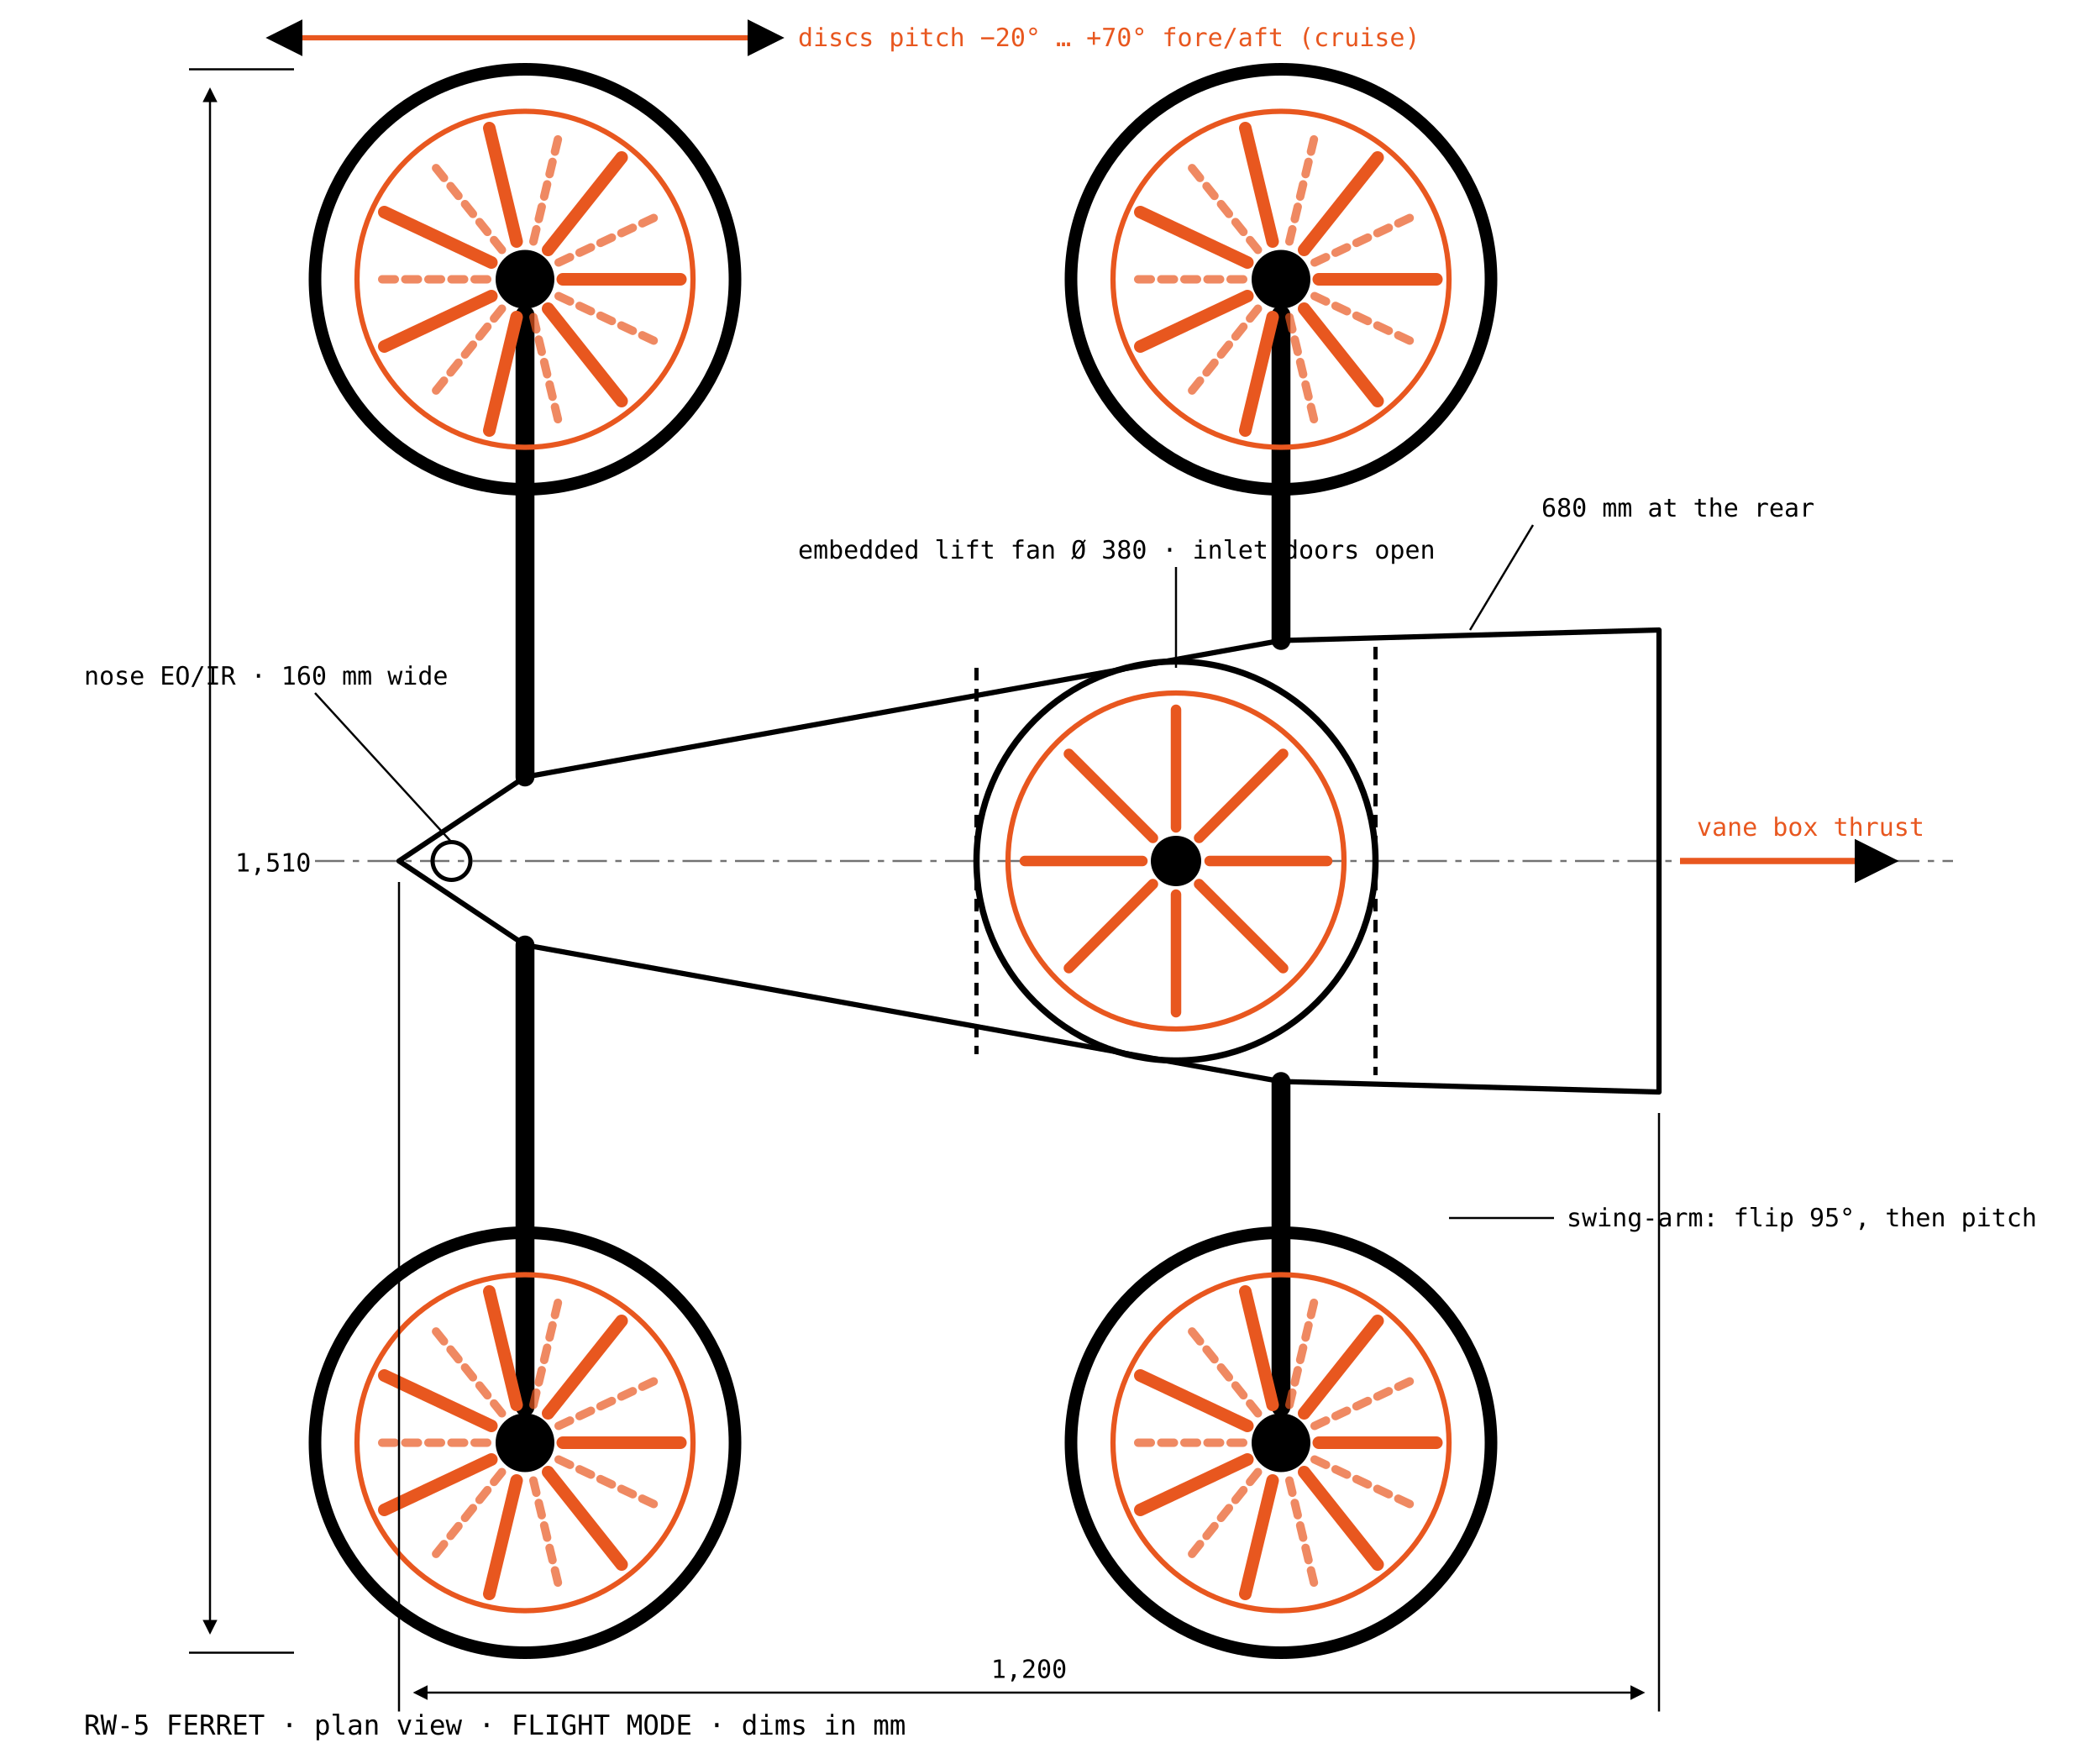
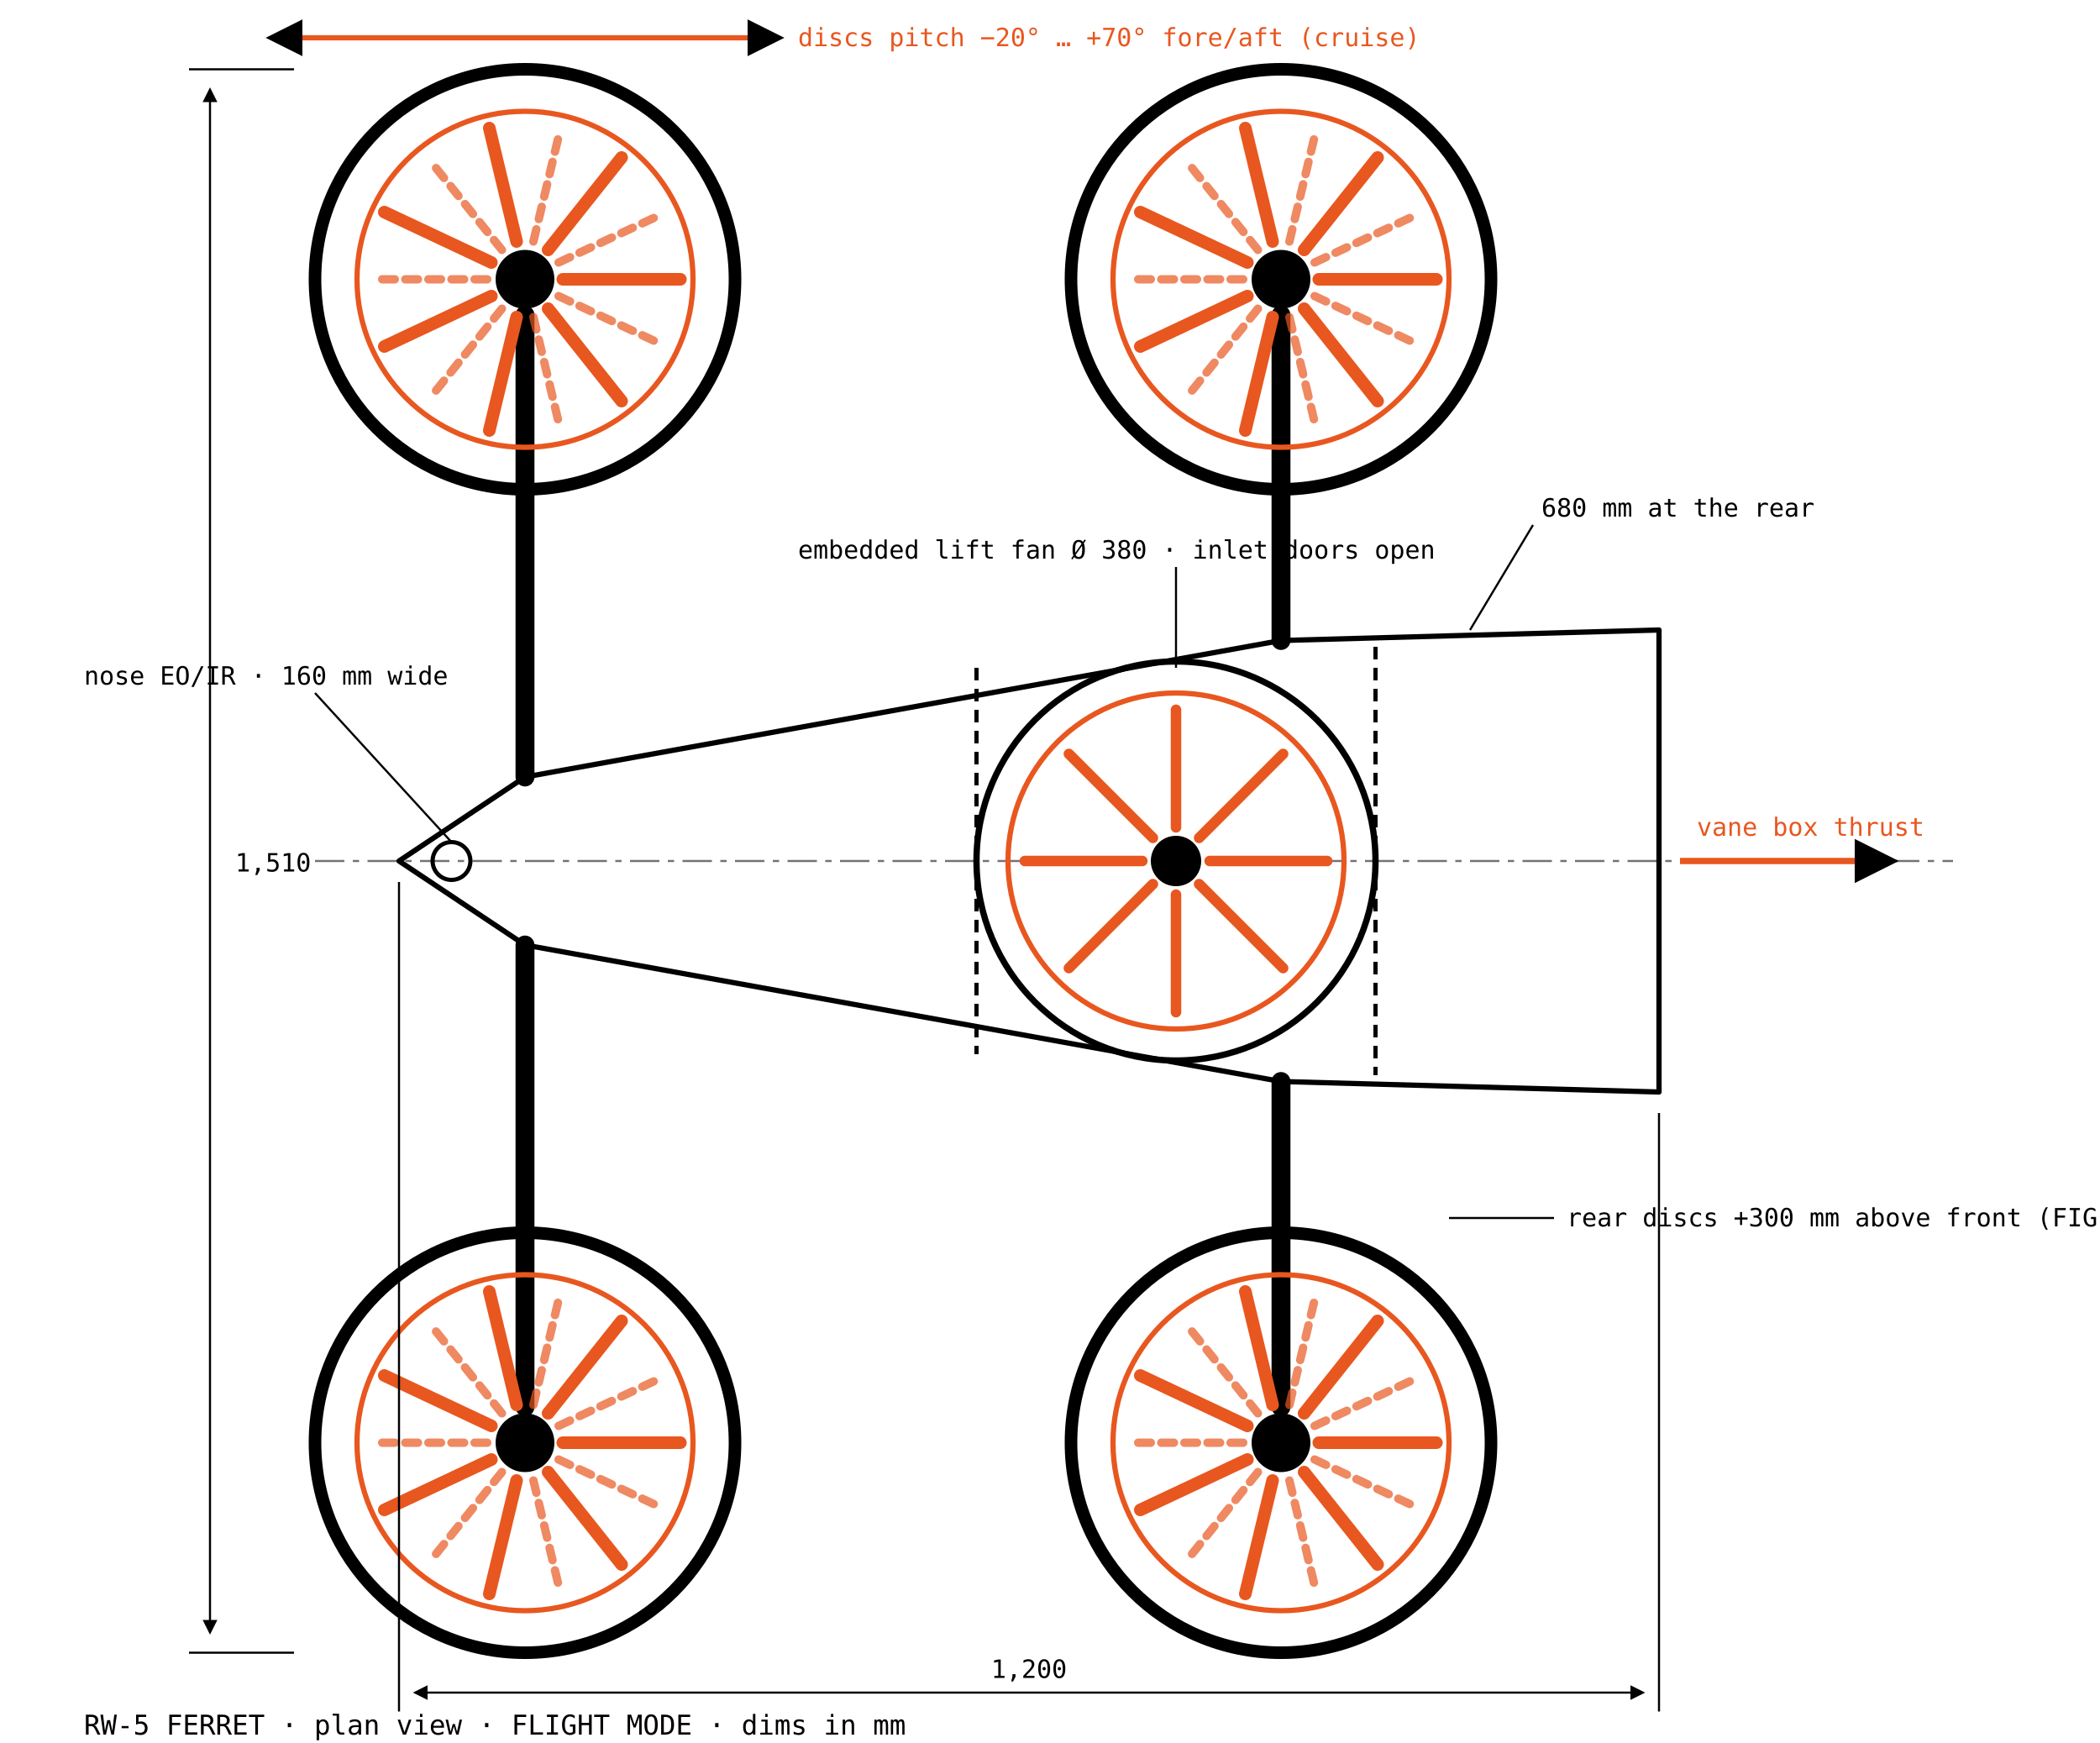
<svg xmlns="http://www.w3.org/2000/svg" viewBox="0 0 1000 830" role="img" aria-label="RW-5 plan view in flight mode: a delta lifting body with a narrow nose widening to 680 mm at the rear, four 400 mm coaxial fan discs flipped horizontal outboard on swing-arms and free to pitch fore and aft, and the 380 mm lift fan embedded in the rear of the hull with its vane box thrusting aft; flight footprint 1,510 by 1,200 mm." font-family="ui-monospace, SFMono-Regular, Menlo, monospace" font-size="12">
  <defs>
    <marker id="a2" viewBox="0 0 10 10" refX="8" refY="5" markerWidth="7" markerHeight="7" orient="auto-start-reverse">
      <path d="M0,0 L10,5 L0,10 Z" fill="currentColor" />
    </marker>
    <g id="disc">
      <circle r="100" fill="none" stroke="currentColor" stroke-width="6" />
      <circle r="80" fill="none" stroke="#E8571F" stroke-width="2.5" />
      <circle r="14" fill="currentColor" />
      <g stroke="#E8571F" stroke-width="6" stroke-linecap="round">
        <line x1="18" y1="0" x2="74" y2="0" />
        <line x1="11" y1="14" x2="46" y2="58" />
        <line x1="-4" y1="18" x2="-17" y2="72" />
        <line x1="-16" y1="8" x2="-67" y2="32" />
        <line x1="-16" y1="-8" x2="-67" y2="-32" />
        <line x1="-4" y1="-18" x2="-17" y2="-72" />
        <line x1="11" y1="-14" x2="46" y2="-58" />
      </g>
      <g stroke="#E8571F" stroke-width="4" stroke-linecap="round" stroke-dasharray="6 5" opacity="0.7">
        <line x1="16" y1="8" x2="63" y2="30" />
        <line x1="4" y1="18" x2="16" y2="68" />
        <line x1="-11" y1="14" x2="-44" y2="55" />
        <line x1="-18" y1="0" x2="-70" y2="0" />
        <line x1="-11" y1="-14" x2="-44" y2="-55" />
        <line x1="4" y1="-18" x2="16" y2="-68" />
        <line x1="16" y1="-8" x2="63" y2="-30" />
      </g>
    </g>
  </defs>
  <line x1="150" y1="410" x2="930" y2="410" stroke="currentColor" stroke-width="1" stroke-dasharray="14 4 3 4" opacity="0.55" />
  <g stroke="currentColor" stroke-width="9" stroke-linecap="round">
    <line x1="250" y1="370" x2="250" y2="150" />
    <line x1="250" y1="450" x2="250" y2="670" />
    <line x1="610" y1="305" x2="610" y2="150" />
    <line x1="610" y1="515" x2="610" y2="670" />
  </g>
  <path d="M190,410 L250,370 L610,305 L790,300 L790,520 L610,515 L250,450 Z" fill="none" stroke="currentColor" stroke-width="2.5" stroke-linejoin="round" />
  <circle cx="560" cy="410" r="95" fill="none" stroke="currentColor" stroke-width="3" />
  <circle cx="560" cy="410" r="80" fill="none" stroke="#E8571F" stroke-width="2.5" />
  <circle cx="560" cy="410" r="12" fill="currentColor" />
  <g stroke="#E8571F" stroke-width="5" stroke-linecap="round">
    <line x1="576" y1="410" x2="632" y2="410" />
    <line x1="544" y1="410" x2="488" y2="410" />
    <line x1="560" y1="426" x2="560" y2="482" />
    <line x1="560" y1="394" x2="560" y2="338" />
    <line x1="571" y1="399" x2="611" y2="359" />
    <line x1="549" y1="421" x2="509" y2="461" />
    <line x1="549" y1="399" x2="509" y2="359" />
    <line x1="571" y1="421" x2="611" y2="461" />
  </g>
  <line x1="465" y1="318" x2="465" y2="502" stroke="currentColor" stroke-width="2" stroke-dasharray="6 4" />
  <line x1="655" y1="308" x2="655" y2="512" stroke="currentColor" stroke-width="2" stroke-dasharray="6 4" />
  <circle cx="215" cy="410" r="9" fill="none" stroke="currentColor" stroke-width="2" />
  <use href="#disc" x="250" y="133" />
  <use href="#disc" x="250" y="687" />
  <use href="#disc" x="610" y="133" />
  <use href="#disc" x="610" y="687" />
  <line x1="130" y1="18" x2="370" y2="18" stroke="#E8571F" stroke-width="2.5" marker-start="url(#a2)" marker-end="url(#a2)" color="#E8571F" />
  <text x="380" y="22" fill="#E8571F">discs pitch −20° … +70° fore/aft (cruise)</text>
  <line x1="800" y1="410" x2="900" y2="410" stroke="#E8571F" stroke-width="3" marker-end="url(#a2)" color="#E8571F" />
  <text x="808" y="398" fill="#E8571F">vane box thrust</text>
  <g stroke="currentColor" stroke-width="1">
    <line x1="560" y1="318" x2="560" y2="270" />
    <line x1="215" y1="401" x2="150" y2="330" />
    <line x1="700" y1="300" x2="730" y2="250" />
    <line x1="690" y1="580" x2="740" y2="580" />
  </g>
  <text x="380" y="266">embedded lift fan Ø 380 · inlet doors open</text>
  <text x="40" y="326">nose EO/IR · 160 mm wide</text>
  <text x="734" y="246">680 mm at the rear</text>
-   <text x="746" y="584">swing-arm: flip 95°, then pitch</text>
+   <text x="746" y="584">rear discs +300 mm above front (FIG 04)</text>
  <g stroke="currentColor" stroke-width="1">
    <line x1="140" y1="33" x2="90" y2="33" />
    <line x1="140" y1="787" x2="90" y2="787" />
    <line x1="100" y1="43" x2="100" y2="777" marker-start="url(#a2)" marker-end="url(#a2)" />
    <line x1="190" y1="420" x2="190" y2="815" />
    <line x1="790" y1="530" x2="790" y2="815" />
    <line x1="198" y1="806" x2="782" y2="806" marker-start="url(#a2)" marker-end="url(#a2)" />
  </g>
  <text x="112" y="415">1,510</text>
  <text x="490" y="799" text-anchor="middle">1,200</text>
  <text x="40" y="826" font-size="13">RW-5 FERRET · plan view · FLIGHT MODE · dims in mm</text>
</svg>
